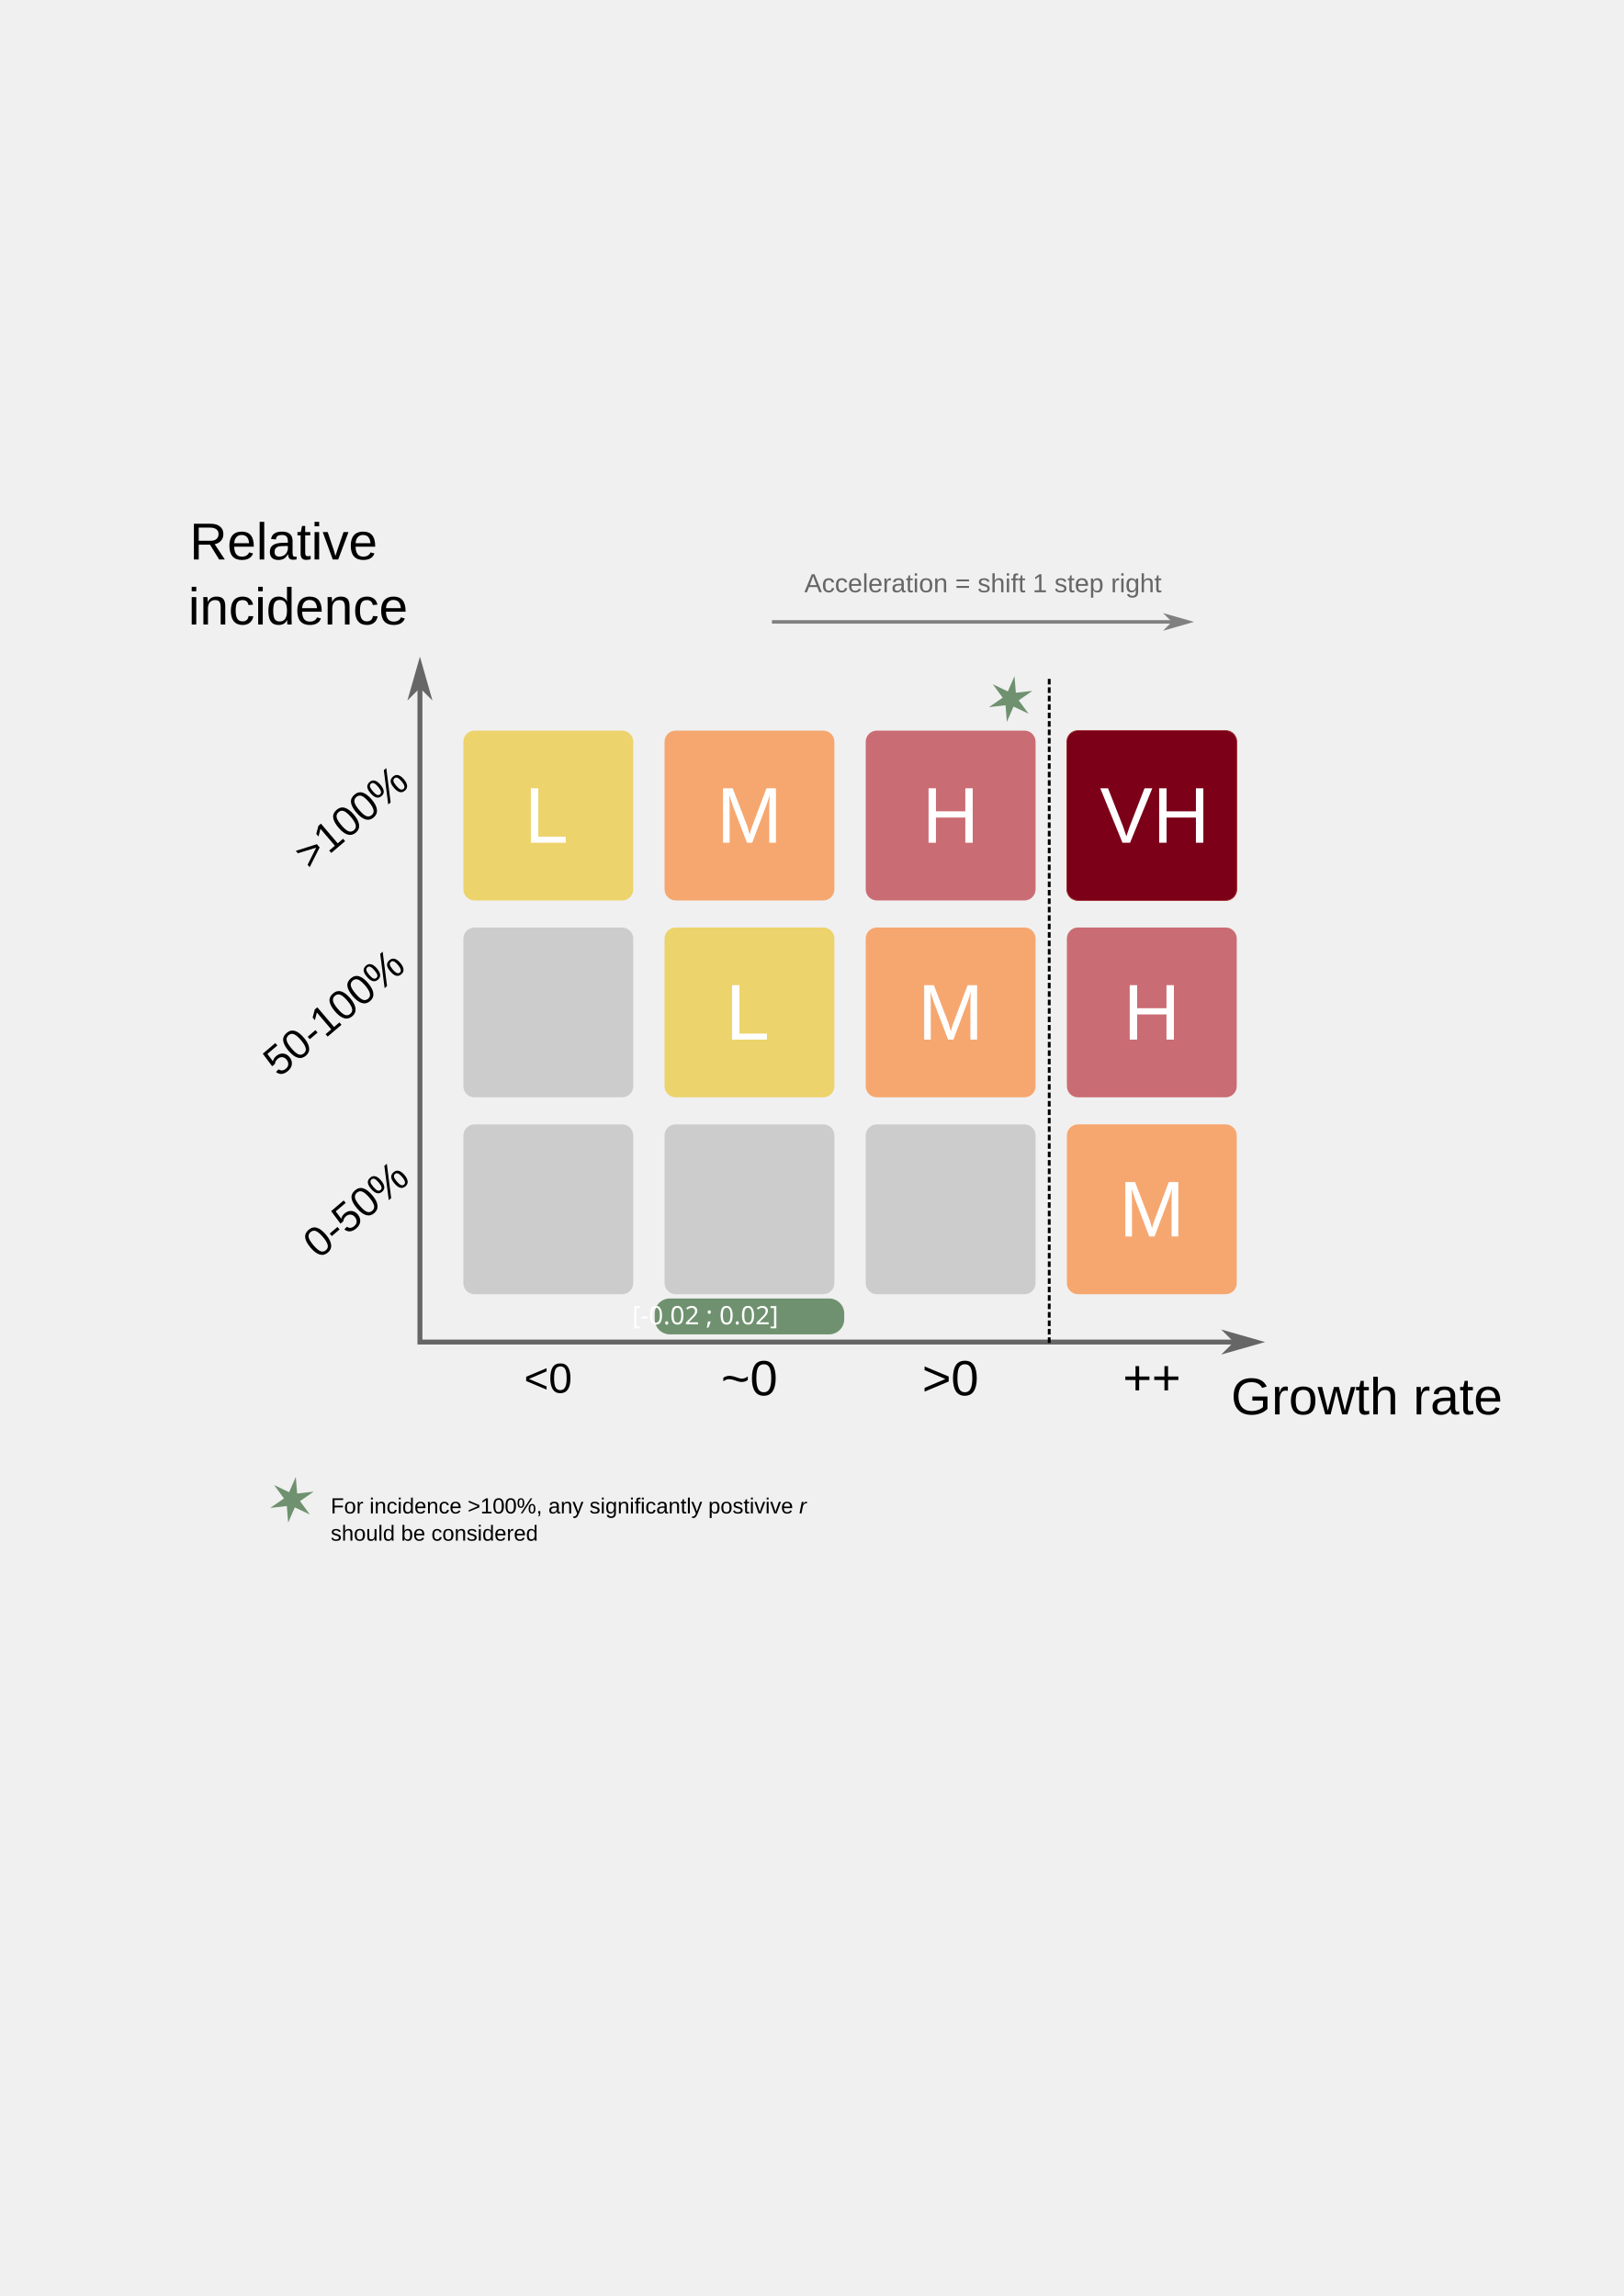
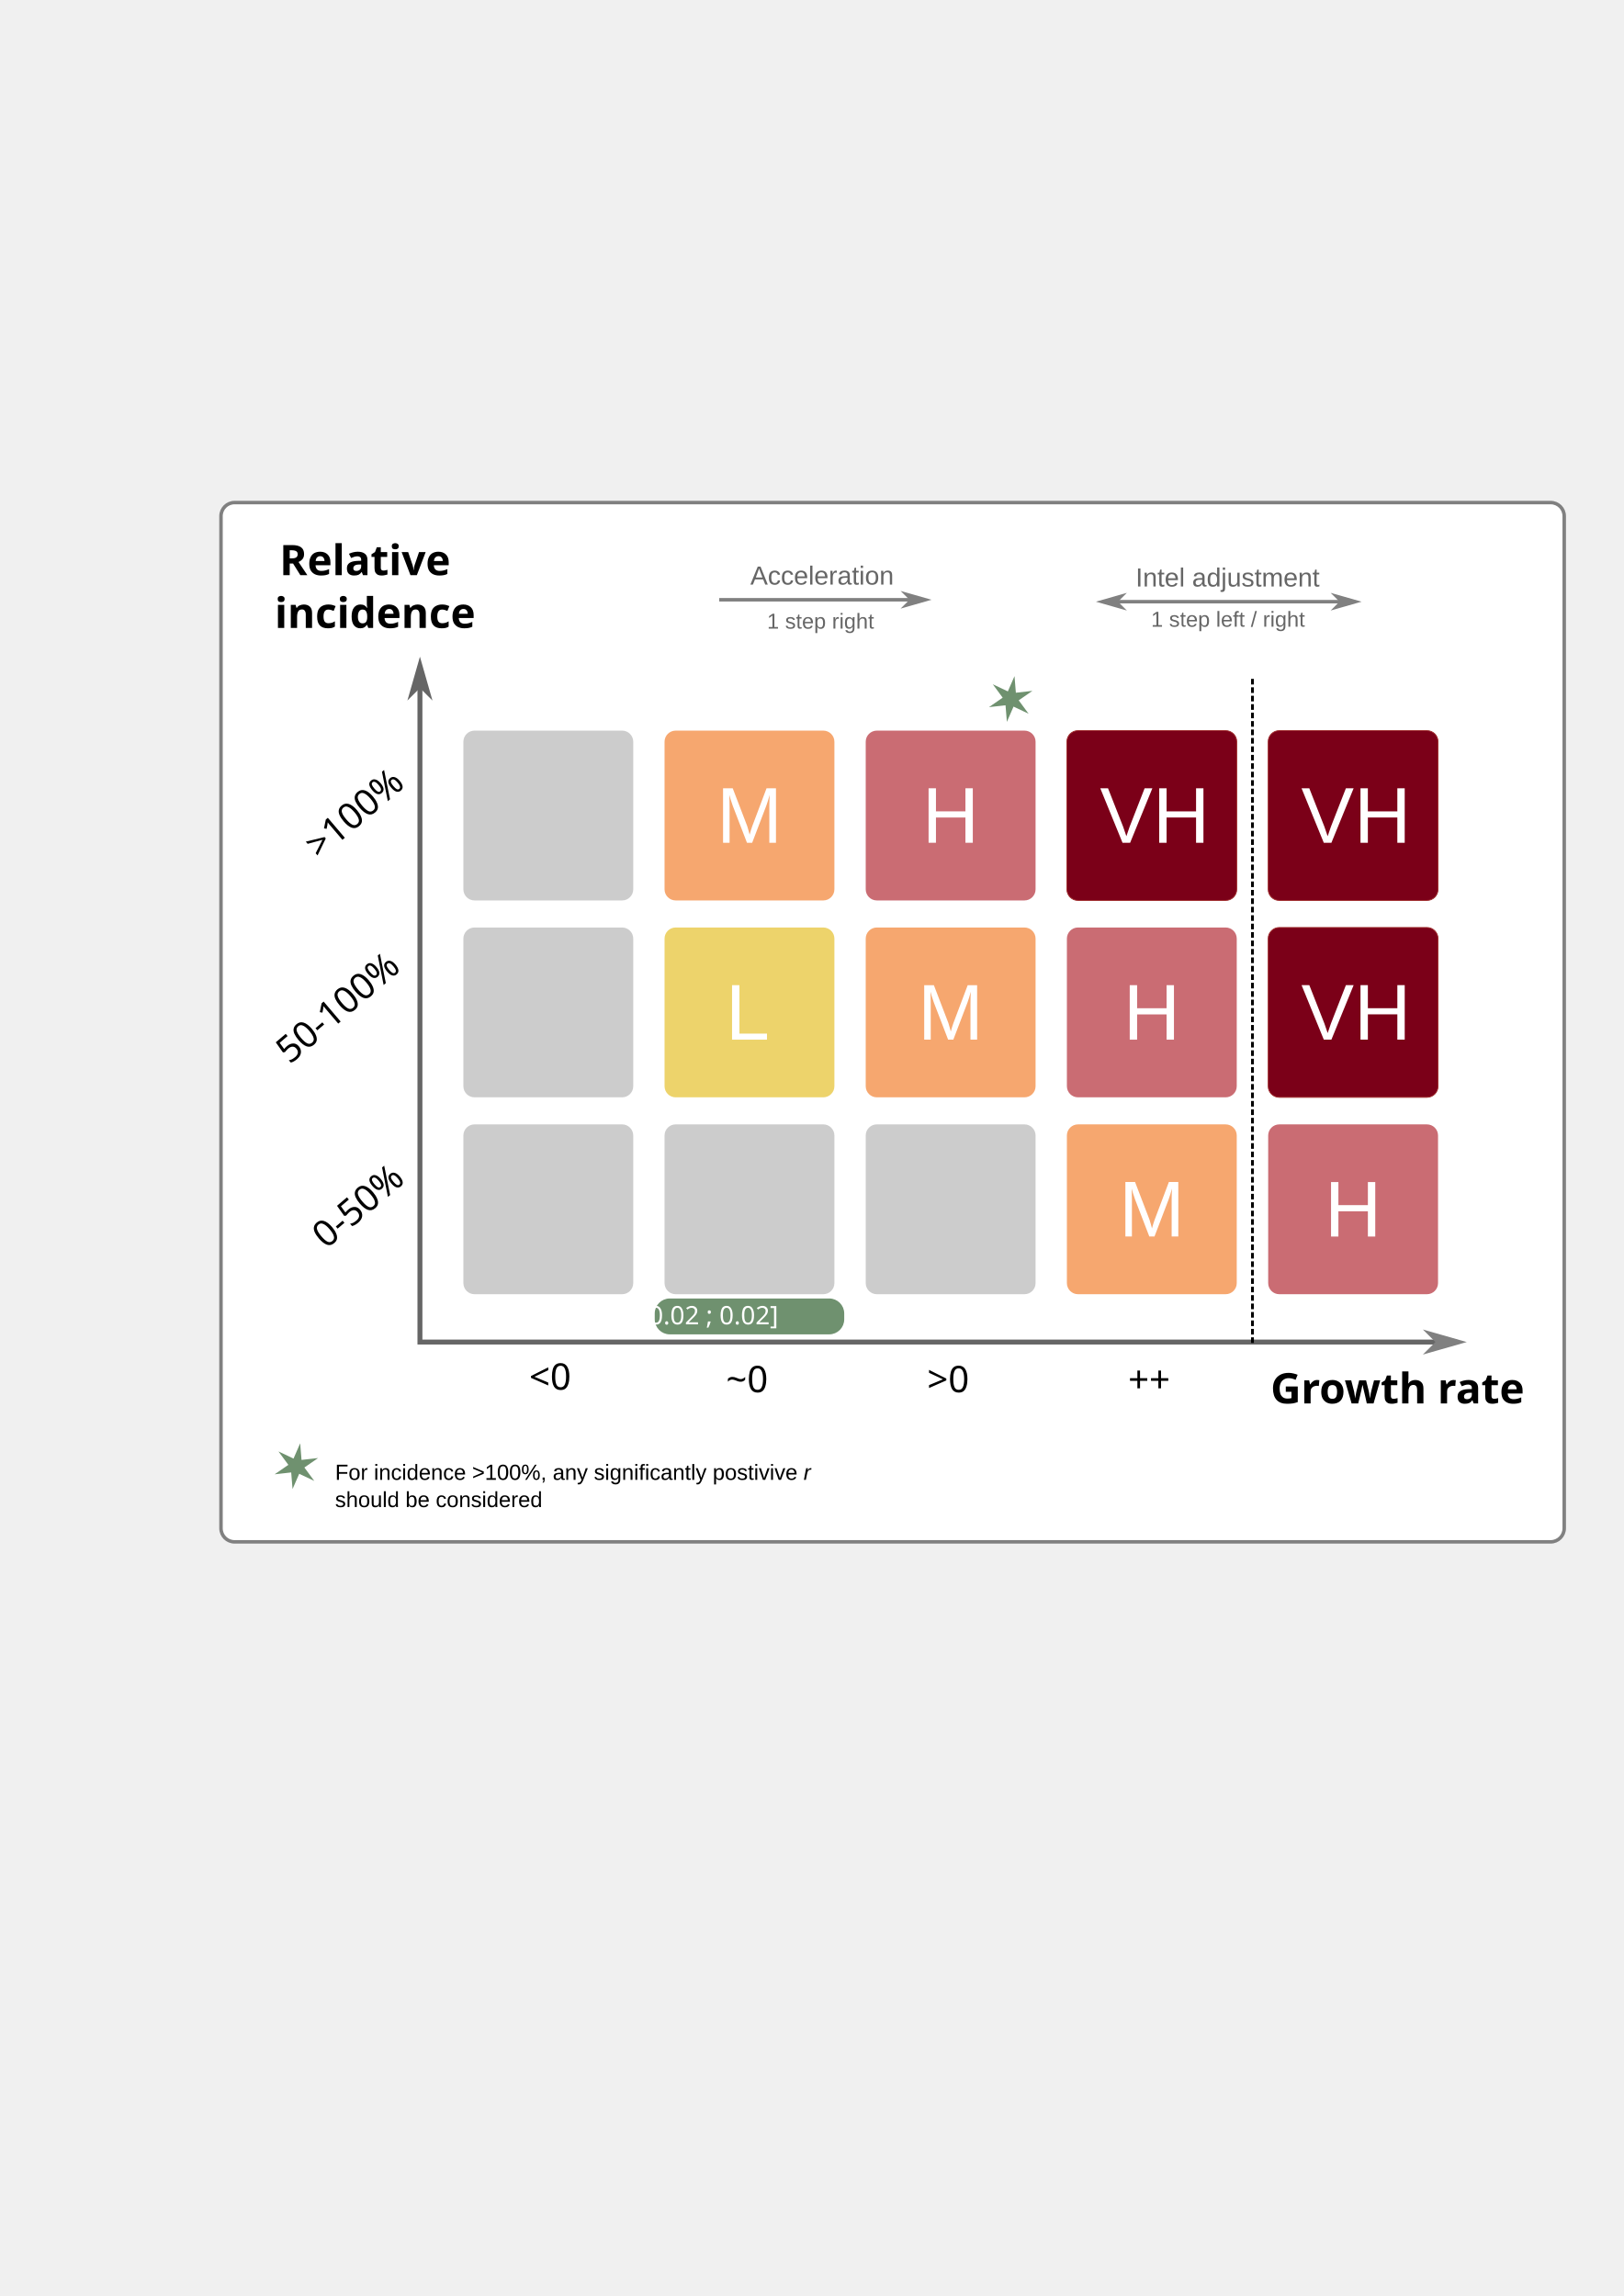
<svg xmlns="http://www.w3.org/2000/svg" width="210mm" height="297mm" viewBox="0 0 210 297" version="1.1" id="svg8">
  <defs id="defs2">
+     <marker style="overflow:visible" id="marker1538" refX="0.0" refY="0.0" orient="auto">
+       <path transform="scale(0.4) translate(10,0)" style="fill-rule:evenodd;stroke:#808080;stroke-width:1pt;stroke-opacity:1;fill:#808080;fill-opacity:1" d="M 0.0,0.0 L 5.0,-5.0 L -12.5,0.0 L 5.0,5.0 L 0.0,0.0 z " id="path1536" />
+     </marker>
    <marker orient="auto" refY="0.0" refX="0.0" id="marker1190" style="overflow:visible;">
      <path id="path936" d="M 0.0,0.0 L 5.0,-5.0 L -12.5,0.0 L 5.0,5.0 L 0.0,0.0 z " style="fill-rule:evenodd;stroke:#808080;stroke-width:1pt;stroke-opacity:1;fill:#808080;fill-opacity:1" transform="scale(0.4) rotate(180) translate(10,0)" />
    </marker>
    <marker orient="auto" refY="0.0" refX="0.0" id="Arrow1Mend" style="overflow:visible;">
      <path id="path1013" d="M 0.0,0.0 L 5.0,-5.0 L -12.5,0.0 L 5.0,5.0 L 0.0,0.0 z " style="fill-rule:evenodd;stroke:#666666;stroke-width:1pt;stroke-opacity:1;fill:#666666;fill-opacity:1" transform="scale(0.4) rotate(180) translate(10,0)" />
    </marker>
    <marker orient="auto" refY="0.0" refX="0.0" id="Arrow1Mstart" style="overflow:visible">
-       <path id="path1010" d="M 0.0,0.0 L 5.0,-5.0 L -12.5,0.0 L 5.0,5.0 L 0.0,0.0 z " style="fill-rule:evenodd;stroke:#666666;stroke-width:1pt;stroke-opacity:1;fill:#666666;fill-opacity:1" transform="scale(0.4) translate(10,0)" />
+       <path id="path1010" d="M 0.0,0.0 L 5.0,-5.0 L -12.5,0.0 L 5.0,5.0 L 0.0,0.0 z " style="fill-rule:evenodd;stroke:#808080;stroke-width:1pt;stroke-opacity:1;fill:#808080;fill-opacity:1" transform="scale(0.4) translate(10,0)" />
    </marker>
    <marker orient="auto" refY="0.0" refX="0.0" id="Arrow1Lstart" style="overflow:visible">
      <path id="path1004" d="M 0.0,0.0 L 5.0,-5.0 L -12.5,0.0 L 5.0,5.0 L 0.0,0.0 z " style="fill-rule:evenodd;stroke:#000000;stroke-width:1pt;stroke-opacity:1;fill:#000000;fill-opacity:1" transform="scale(0.8) translate(12.5,0)" />
    </marker>
+     <marker orient="auto" refY="0" refX="0" id="marker1190-9" style="overflow:visible">
+       <path id="path936-6" d="M 0,0 5,-5 -12.5,0 5,5 Z" style="fill:#808080;fill-opacity:1;fill-rule:evenodd;stroke:#808080;stroke-width:1pt;stroke-opacity:1" transform="matrix(-0.4,0,0,-0.4,-4,0)" />
+     </marker>
  </defs>
  <g id="layer1">
-     <path style="fill:none;stroke:#666666;stroke-width:0.639;stroke-linecap:butt;stroke-linejoin:miter;stroke-miterlimit:4;stroke-dasharray:none;stroke-opacity:1;marker-start:url(#Arrow1Mstart);marker-end:url(#Arrow1Mend)" d="M 162.364,173.6 H 54.312 V 86.202" id="path1002" />
-     <g id="g1656" transform="matrix(0.7475045,0,0,0.7475045,28.21658,31.62815)">
-       <rect ry="1.923" rx="1.923" y="152.263" x="42.427" height="29.388" width="29.388" id="rect817-8" style="opacity:1;fill:#cccccc;fill-opacity:1;stroke:none;stroke-width:0.15;stroke-miterlimit:4;stroke-dasharray:none;stroke-dashoffset:0;stroke-opacity:1" />
-       <rect ry="1.923" rx="1.923" y="152.263" x="77.233" height="29.388" width="29.388" id="rect817-3-7" style="opacity:1;fill:#cccccc;fill-opacity:1;stroke:none;stroke-width:0.15;stroke-miterlimit:4;stroke-dasharray:none;stroke-dashoffset:0;stroke-opacity:1" />
-       <rect ry="1.923" rx="1.923" y="152.263" x="112.04" height="29.388" width="29.388" id="rect817-6-9" style="opacity:1;fill:#cccccc;fill-opacity:1;stroke:none;stroke-width:0.15;stroke-miterlimit:4;stroke-dasharray:none;stroke-dashoffset:0;stroke-opacity:1" />
-       <rect ry="1.923" rx="1.923" y="152.263" x="146.846" height="29.388" width="29.388" id="rect817-7-2" style="opacity:1;fill:#f6a76f;fill-opacity:1;stroke:none;stroke-width:0.15;stroke-miterlimit:4;stroke-dasharray:none;stroke-dashoffset:0;stroke-opacity:1" />
-       <text id="text1430-4" y="171.666" x="155.839" style="font-style:normal;font-variant:normal;font-weight:normal;font-stretch:normal;font-size:13.689px;line-height:1.25;font-family:arial;-inkscape-font-specification:arial;letter-spacing:0px;word-spacing:0px;fill:#000000;fill-opacity:1;stroke:none;stroke-width:0.342" xml:space="preserve">
-         <tspan style="fill:#ffffff;stroke-width:0.342" y="171.666" x="155.839" id="tspan1428-8">M</tspan>
-       </text>
-     </g>
-     <g id="g1668" transform="matrix(0.7475045,0,0,0.7475045,28.21658,31.62815)">
-       <rect ry="1.923" rx="1.923" y="118.192" x="42.427" height="29.388" width="29.388" id="rect817" style="opacity:1;fill:#cccccc;fill-opacity:1;stroke:none;stroke-width:0.15;stroke-miterlimit:4;stroke-dasharray:none;stroke-dashoffset:0;stroke-opacity:1" />
-       <rect ry="1.923" rx="1.923" y="118.192" x="77.233" height="29.388" width="29.388" id="rect817-3" style="opacity:1;fill:#edd36b;fill-opacity:1;stroke:none;stroke-width:0.15;stroke-miterlimit:4;stroke-dasharray:none;stroke-dashoffset:0;stroke-opacity:1" />
-       <rect ry="1.923" rx="1.923" y="118.192" x="112.04" height="29.388" width="29.388" id="rect817-6" style="opacity:1;fill:#f6a76f;fill-opacity:1;stroke:none;stroke-width:0.15;stroke-miterlimit:4;stroke-dasharray:none;stroke-dashoffset:0;stroke-opacity:1" />
-       <rect ry="1.923" rx="1.923" y="118.192" x="146.846" height="29.388" width="29.388" id="rect817-7" style="opacity:1;fill:#ca6c73;fill-opacity:1;stroke:none;stroke-width:0.15;stroke-miterlimit:4;stroke-dasharray:none;stroke-dashoffset:0;stroke-opacity:1" />
-       <text id="text1430-7" y="137.595" x="87.787" style="font-style:normal;font-variant:normal;font-weight:normal;font-stretch:normal;font-size:13.689px;line-height:1.25;font-family:arial;-inkscape-font-specification:arial;letter-spacing:0px;word-spacing:0px;fill:#000000;fill-opacity:1;stroke:none;stroke-width:0.342" xml:space="preserve">
-         <tspan style="fill:#ffffff;stroke-width:0.342" y="137.595" x="87.787" id="tspan1428-5">L</tspan>
-       </text>
-       <text id="text1430-1-8" y="137.595" x="121.032" style="font-style:normal;font-variant:normal;font-weight:normal;font-stretch:normal;font-size:13.689px;line-height:1.25;font-family:arial;-inkscape-font-specification:arial;letter-spacing:0px;word-spacing:0px;fill:#000000;fill-opacity:1;stroke:none;stroke-width:0.342" xml:space="preserve">
-         <tspan style="fill:#ffffff;stroke-width:0.342" y="137.595" x="121.032" id="tspan1428-2-9">M</tspan>
-       </text>
-       <text id="text1430-1-3-8" y="137.595" x="156.594" style="font-style:normal;font-variant:normal;font-weight:normal;font-stretch:normal;font-size:13.689px;line-height:1.25;font-family:arial;-inkscape-font-specification:arial;letter-spacing:0px;word-spacing:0px;fill:#000000;fill-opacity:1;stroke:none;stroke-width:0.342" xml:space="preserve">
-         <tspan style="fill:#ffffff;stroke-width:0.342" y="137.595" x="156.594" id="tspan1428-2-6-0">H</tspan>
-       </text>
-     </g>
-     <g id="g1682" transform="matrix(0.7475045,0,0,0.7475045,28.21658,31.62815)">
-       <rect ry="1.923" rx="1.923" y="84.121" x="42.427" height="29.388" width="29.388" id="rect817-60" style="opacity:1;fill:#edd36b;fill-opacity:1;stroke:none;stroke-width:0.15;stroke-miterlimit:4;stroke-dasharray:none;stroke-dashoffset:0;stroke-opacity:1" />
-       <rect ry="1.923" rx="1.923" y="84.121" x="77.233" height="29.388" width="29.388" id="rect817-3-6" style="opacity:1;fill:#f6a76f;fill-opacity:1;stroke:none;stroke-width:0.15;stroke-miterlimit:4;stroke-dasharray:none;stroke-dashoffset:0;stroke-opacity:1" />
-       <rect ry="1.923" rx="1.923" y="84.121" x="112.04" height="29.388" width="29.388" id="rect817-6-2" style="opacity:1;fill:#ca6c73;fill-opacity:1;stroke:none;stroke-width:0.15;stroke-miterlimit:4;stroke-dasharray:none;stroke-dashoffset:0;stroke-opacity:1" />
-       <rect ry="1.923" rx="1.923" y="84.121" x="146.846" height="29.388" width="29.388" id="rect817-7-6" style="opacity:1;fill:#7b0018;fill-opacity:1;stroke:#a02c2c;stroke-width:0.15;stroke-miterlimit:4;stroke-dasharray:none;stroke-dashoffset:0;stroke-opacity:1" />
-       <text id="text1430" y="103.524" x="52.98" style="font-style:normal;font-variant:normal;font-weight:normal;font-stretch:normal;font-size:13.689px;line-height:1.25;font-family:arial;-inkscape-font-specification:arial;letter-spacing:0px;word-spacing:0px;fill:#000000;fill-opacity:1;stroke:none;stroke-width:0.342" xml:space="preserve">
-         <tspan style="fill:#ffffff;stroke-width:0.342" y="103.524" x="52.98" id="tspan1428">L</tspan>
-       </text>
-       <text id="text1430-1" y="103.524" x="86.226" style="font-style:normal;font-variant:normal;font-weight:normal;font-stretch:normal;font-size:13.689px;line-height:1.25;font-family:arial;-inkscape-font-specification:arial;letter-spacing:0px;word-spacing:0px;fill:#000000;fill-opacity:1;stroke:none;stroke-width:0.342" xml:space="preserve">
-         <tspan style="fill:#ffffff;stroke-width:0.342" y="103.524" x="86.226" id="tspan1428-2">M</tspan>
-       </text>
-       <text id="text1430-1-3" y="103.524" x="121.788" style="font-style:normal;font-variant:normal;font-weight:normal;font-stretch:normal;font-size:13.689px;line-height:1.25;font-family:arial;-inkscape-font-specification:arial;letter-spacing:0px;word-spacing:0px;fill:#000000;fill-opacity:1;stroke:none;stroke-width:0.342" xml:space="preserve">
-         <tspan style="fill:#ffffff;stroke-width:0.342" y="103.524" x="121.788" id="tspan1428-2-6">H</tspan>
-       </text>
-       <text id="text1430-1-3-2" y="103.524" x="152.56" style="font-style:normal;font-variant:normal;font-weight:normal;font-stretch:normal;font-size:13.689px;line-height:1.25;font-family:arial;-inkscape-font-specification:arial;letter-spacing:0px;word-spacing:0px;fill:#000000;fill-opacity:1;stroke:none;stroke-width:0.342" xml:space="preserve">
-         <tspan style="fill:#ffffff;stroke-width:0.342" y="103.524" x="152.56" id="tspan1428-2-6-1">VH</tspan>
-       </text>
-     </g>
-     <text xml:space="preserve" style="font-style:normal;font-variant:normal;font-weight:normal;font-stretch:normal;font-size:6.725px;line-height:1.25;font-family:arial;-inkscape-font-specification:arial;letter-spacing:0px;word-spacing:0px;fill:#000000;fill-opacity:1;stroke:none;stroke-width:0.168" x="159.206" y="182.959" id="text1532">
-       <tspan id="tspan1530" x="159.206" y="182.959" style="stroke-width:0.168">Growth rate</tspan>
+     <rect style="opacity:1;fill:#ffffff;fill-opacity:1;stroke:#808080;stroke-width:0.451;stroke-miterlimit:4;stroke-dasharray:none;stroke-dashoffset:0;stroke-opacity:1" id="rect2769" width="173.725" height="134.437" x="28.582" y="65.01" rx="1.752" ry="1.752" />
+     <path style="fill:none;stroke:#666666;stroke-width:0.639;stroke-linecap:butt;stroke-linejoin:miter;stroke-miterlimit:4;stroke-dasharray:none;stroke-opacity:1;marker-start:url(#Arrow1Mstart);marker-end:url(#Arrow1Mend)" d="m 188.444,173.6 -134.132,0 V 86.202" id="path1002" />
+     <rect style="opacity:1;fill:#cccccc;fill-opacity:1;stroke:none;stroke-width:0.112;stroke-miterlimit:4;stroke-dasharray:none;stroke-dashoffset:0;stroke-opacity:1" id="rect817-8" width="21.968" height="21.968" x="59.931" y="145.445" rx="1.438" ry="1.438" />
+     <rect style="opacity:1;fill:#cccccc;fill-opacity:1;stroke:none;stroke-width:0.112;stroke-miterlimit:4;stroke-dasharray:none;stroke-dashoffset:0;stroke-opacity:1" id="rect817-3-7" width="21.968" height="21.968" x="85.949" y="145.445" rx="1.438" ry="1.438" />
+     <rect style="opacity:1;fill:#cccccc;fill-opacity:1;stroke:none;stroke-width:0.112;stroke-miterlimit:4;stroke-dasharray:none;stroke-dashoffset:0;stroke-opacity:1" id="rect817-6-9" width="21.968" height="21.968" x="111.967" y="145.445" rx="1.438" ry="1.438" />
+     <rect style="opacity:1;fill:#f6a76f;fill-opacity:1;stroke:none;stroke-width:0.112;stroke-miterlimit:4;stroke-dasharray:none;stroke-dashoffset:0;stroke-opacity:1" id="rect817-7-2" width="21.968" height="21.968" x="137.985" y="145.445" rx="1.438" ry="1.438" />
+     <text xml:space="preserve" style="font-style:normal;font-variant:normal;font-weight:normal;font-stretch:normal;font-size:10.233px;line-height:1.25;font-family:arial;-inkscape-font-specification:arial;letter-spacing:0px;word-spacing:0px;fill:#000000;fill-opacity:1;stroke:none;stroke-width:0.256" x="144.707" y="159.949" id="text1430-4">
+       <tspan id="tspan1428-8" x="144.707" y="159.949" style="fill:#ffffff;stroke-width:0.256">M</tspan>
    </text>
-     <path style="fill:none;stroke:#000000;stroke-width:0.364;stroke-linecap:butt;stroke-linejoin:miter;stroke-miterlimit:4;stroke-dasharray:0.728, 0.364;stroke-dashoffset:0;stroke-opacity:1" d="M 135.701,87.815 V 173.737" id="path1552" />
-     <g id="g1701" transform="matrix(0.7475045,0,0,0.7475045,28.21658,31.62815)">
-       <text id="text1532-1" y="198.703" x="52.929" style="font-style:normal;font-variant:normal;font-weight:normal;font-stretch:normal;font-size:7.287px;line-height:1.25;font-family:arial;-inkscape-font-specification:arial;letter-spacing:0px;word-spacing:0px;fill:#000000;fill-opacity:1;stroke:none;stroke-width:0.182" xml:space="preserve">
-         <tspan style="stroke-width:0.182" y="198.703" x="52.929" id="tspan1530-1">&lt;0</tspan>
-       </text>
-       <text id="text1574" y="199.146" x="87.015" style="font-style:normal;font-variant:normal;font-weight:normal;font-stretch:normal;font-size:8.572px;line-height:1.25;font-family:arial;-inkscape-font-specification:arial;letter-spacing:0px;word-spacing:0px;fill:#000000;fill-opacity:1;stroke:none;stroke-width:0.214" xml:space="preserve">
-         <tspan style="stroke-width:0.214" y="199.146" x="87.015" id="tspan1572">~0</tspan>
-       </text>
-       <text id="text1578" y="199.146" x="121.803" style="font-style:normal;font-variant:normal;font-weight:normal;font-stretch:normal;font-size:8.572px;line-height:1.25;font-family:arial;-inkscape-font-specification:arial;letter-spacing:0px;word-spacing:0px;fill:#000000;fill-opacity:1;stroke:none;stroke-width:0.214" xml:space="preserve">
-         <tspan style="stroke-width:0.214" y="199.146" x="121.803" id="tspan1576">&gt;0</tspan>
-       </text>
-       <text id="text1582" y="199.045" x="156.536" style="font-style:normal;font-variant:normal;font-weight:normal;font-stretch:normal;font-size:8.572px;line-height:1.25;font-family:arial;-inkscape-font-specification:arial;letter-spacing:0px;word-spacing:0px;fill:#000000;fill-opacity:1;stroke:none;stroke-width:0.214" xml:space="preserve">
-         <tspan style="stroke-width:0.214" y="199.045" x="156.536" id="tspan1580">++</tspan>
-       </text>
-     </g>
-     <g id="g1691" transform="matrix(0.7475045,0,0,0.7475045,30.5899,31.62815)">
-       <text transform="rotate(-40.39806)" id="text1532-1-0" y="143.015" x="-103.033" style="font-style:normal;font-variant:normal;font-weight:normal;font-stretch:normal;font-size:7.287px;line-height:1.25;font-family:arial;-inkscape-font-specification:arial;letter-spacing:0px;word-spacing:0px;fill:#000000;fill-opacity:1;stroke:none;stroke-width:0.182" xml:space="preserve">
-         <tspan style="stroke-width:0.182" y="143.015" x="-103.033" id="tspan1530-1-8">0-50%</tspan>
-       </text>
-       <text transform="rotate(-40.39806)" id="text1532-1-0-5" y="114.604" x="-87.903" style="font-style:normal;font-variant:normal;font-weight:normal;font-stretch:normal;font-size:7.287px;line-height:1.25;font-family:arial;-inkscape-font-specification:arial;letter-spacing:0px;word-spacing:0px;fill:#000000;fill-opacity:1;stroke:none;stroke-width:0.182" xml:space="preserve">
-         <tspan style="stroke-width:0.182" y="114.604" x="-87.903" id="tspan1530-1-8-0">50-100%</tspan>
-       </text>
-       <text transform="rotate(-40.39806)" id="text1532-1-0-6" y="90.808" x="-60.555" style="font-style:normal;font-variant:normal;font-weight:normal;font-stretch:normal;font-size:7.287px;line-height:1.25;font-family:arial;-inkscape-font-specification:arial;letter-spacing:0px;word-spacing:0px;fill:#000000;fill-opacity:1;stroke:none;stroke-width:0.182" xml:space="preserve">
-         <tspan style="stroke-width:0.182" y="90.808" x="-60.555" id="tspan1530-1-8-4">&gt;100%</tspan>
-         <tspan id="tspan1628" style="stroke-width:0.182" y="99.917" x="-60.555" />
-       </text>
-     </g>
-     <text xml:space="preserve" style="font-style:normal;font-variant:normal;font-weight:normal;font-stretch:normal;font-size:6.725px;line-height:1.25;font-family:arial;-inkscape-font-specification:arial;text-align:center;letter-spacing:0px;word-spacing:0px;text-anchor:middle;fill:#000000;fill-opacity:1;stroke:none;stroke-width:0.168" x="43.219" y="72.373" id="text1532-6">
-       <tspan id="tspan1530-2" x="44.153" y="72.373" style="text-align:center;text-anchor:middle;stroke-width:0.168">Relative </tspan>
-       <tspan x="43.219" y="80.779" style="text-align:center;text-anchor:middle;stroke-width:0.168" id="tspan1648">incidence</tspan>
+     <rect style="opacity:1;fill:#cccccc;fill-opacity:1;stroke:none;stroke-width:0.112;stroke-miterlimit:4;stroke-dasharray:none;stroke-dashoffset:0;stroke-opacity:1" id="rect817" width="21.968" height="21.968" x="59.931" y="119.977" rx="1.438" ry="1.438" />
+     <rect style="opacity:1;fill:#edd36b;fill-opacity:1;stroke:none;stroke-width:0.112;stroke-miterlimit:4;stroke-dasharray:none;stroke-dashoffset:0;stroke-opacity:1" id="rect817-3" width="21.968" height="21.968" x="85.949" y="119.977" rx="1.438" ry="1.438" />
+     <rect style="opacity:1;fill:#f6a76f;fill-opacity:1;stroke:none;stroke-width:0.112;stroke-miterlimit:4;stroke-dasharray:none;stroke-dashoffset:0;stroke-opacity:1" id="rect817-6" width="21.968" height="21.968" x="111.967" y="119.977" rx="1.438" ry="1.438" />
+     <rect style="opacity:1;fill:#ca6c73;fill-opacity:1;stroke:none;stroke-width:0.112;stroke-miterlimit:4;stroke-dasharray:none;stroke-dashoffset:0;stroke-opacity:1" id="rect817-7" width="21.968" height="21.968" x="137.985" y="119.977" rx="1.438" ry="1.438" />
+     <text xml:space="preserve" style="font-style:normal;font-variant:normal;font-weight:normal;font-stretch:normal;font-size:10.233px;line-height:1.25;font-family:arial;-inkscape-font-specification:arial;letter-spacing:0px;word-spacing:0px;fill:#000000;fill-opacity:1;stroke:none;stroke-width:0.256" x="93.837" y="134.481" id="text1430-7">
+       <tspan id="tspan1428-5" x="93.837" y="134.481" style="fill:#ffffff;stroke-width:0.256">L</tspan>
+     </text>
+     <text xml:space="preserve" style="font-style:normal;font-variant:normal;font-weight:normal;font-stretch:normal;font-size:10.233px;line-height:1.25;font-family:arial;-inkscape-font-specification:arial;letter-spacing:0px;word-spacing:0px;fill:#000000;fill-opacity:1;stroke:none;stroke-width:0.256" x="118.689" y="134.481" id="text1430-1-8">
+       <tspan id="tspan1428-2-9" x="118.689" y="134.481" style="fill:#ffffff;stroke-width:0.256">M</tspan>
+     </text>
+     <text xml:space="preserve" style="font-style:normal;font-variant:normal;font-weight:normal;font-stretch:normal;font-size:10.233px;line-height:1.25;font-family:arial;-inkscape-font-specification:arial;letter-spacing:0px;word-spacing:0px;fill:#000000;fill-opacity:1;stroke:none;stroke-width:0.256" x="145.271" y="134.481" id="text1430-1-3-8">
+       <tspan id="tspan1428-2-6-0" x="145.271" y="134.481" style="fill:#ffffff;stroke-width:0.256">H</tspan>
+     </text>
+     <rect style="opacity:1;fill:#cccccc;fill-opacity:1;stroke:none;stroke-width:0.112;stroke-miterlimit:4;stroke-dasharray:none;stroke-dashoffset:0;stroke-opacity:1" id="rect817-60" width="21.968" height="21.968" x="59.931" y="94.509" rx="1.438" ry="1.438" />
+     <rect style="opacity:1;fill:#f6a76f;fill-opacity:1;stroke:none;stroke-width:0.112;stroke-miterlimit:4;stroke-dasharray:none;stroke-dashoffset:0;stroke-opacity:1" id="rect817-3-6" width="21.968" height="21.968" x="85.949" y="94.509" rx="1.438" ry="1.438" />
+     <rect style="opacity:1;fill:#ca6c73;fill-opacity:1;stroke:none;stroke-width:0.112;stroke-miterlimit:4;stroke-dasharray:none;stroke-dashoffset:0;stroke-opacity:1" id="rect817-6-2" width="21.968" height="21.968" x="111.967" y="94.509" rx="1.438" ry="1.438" />
+     <rect style="opacity:1;fill:#7b0018;fill-opacity:1;stroke:#a02c2c;stroke-width:0.112;stroke-miterlimit:4;stroke-dasharray:none;stroke-dashoffset:0;stroke-opacity:1" id="rect817-7-6" width="21.968" height="21.968" x="137.985" y="94.509" rx="1.438" ry="1.438" />
+     <text xml:space="preserve" style="font-style:normal;font-variant:normal;font-weight:normal;font-stretch:normal;font-size:10.233px;line-height:1.25;font-family:arial;-inkscape-font-specification:arial;letter-spacing:0px;word-spacing:0px;fill:#000000;fill-opacity:1;stroke:none;stroke-width:0.256" x="92.671" y="109.013" id="text1430-1">
+       <tspan id="tspan1428-2" x="92.671" y="109.013" style="fill:#ffffff;stroke-width:0.256">M</tspan>
+     </text>
+     <text xml:space="preserve" style="font-style:normal;font-variant:normal;font-weight:normal;font-stretch:normal;font-size:10.233px;line-height:1.25;font-family:arial;-inkscape-font-specification:arial;letter-spacing:0px;word-spacing:0px;fill:#000000;fill-opacity:1;stroke:none;stroke-width:0.256" x="119.253" y="109.013" id="text1430-1-3">
+       <tspan id="tspan1428-2-6" x="119.253" y="109.013" style="fill:#ffffff;stroke-width:0.256">H</tspan>
+     </text>
+     <text xml:space="preserve" style="font-style:normal;font-variant:normal;font-weight:normal;font-stretch:normal;font-size:10.233px;line-height:1.25;font-family:arial;-inkscape-font-specification:arial;letter-spacing:0px;word-spacing:0px;fill:#000000;fill-opacity:1;stroke:none;stroke-width:0.256" x="142.256" y="109.013" id="text1430-1-3-2">
+       <tspan id="tspan1428-2-6-1" x="142.256" y="109.013" style="fill:#ffffff;stroke-width:0.256">VH</tspan>
+     </text>
+     <text xml:space="preserve" style="font-style:normal;font-variant:normal;font-weight:normal;font-stretch:normal;font-size:5.447px;line-height:1.25;font-family:Laksaman;-inkscape-font-specification:'Laksaman, Normal';font-variant-ligatures:normal;font-variant-caps:normal;font-variant-numeric:normal;font-feature-settings:normal;text-align:start;letter-spacing:0px;word-spacing:0px;writing-mode:lr-tb;text-anchor:start;fill:#000000;fill-opacity:1;stroke:none;stroke-width:0.136" x="164.33" y="181.539" id="text1532">
+       <tspan id="tspan1530" x="164.33" y="181.539" style="font-style:normal;font-variant:normal;font-weight:bold;font-stretch:normal;font-size:5.447px;font-family:Laksaman;-inkscape-font-specification:'Laksaman, Bold';font-variant-ligatures:normal;font-variant-caps:normal;font-variant-numeric:normal;font-feature-settings:normal;text-align:start;writing-mode:lr-tb;text-anchor:start;stroke-width:0.136">Growth rate</tspan>
+     </text>
+     <path style="fill:none;stroke:#000000;stroke-width:0.364;stroke-linecap:butt;stroke-linejoin:miter;stroke-miterlimit:4;stroke-dasharray:0.728, 0.364;stroke-dashoffset:0;stroke-opacity:1" d="M 161.988,87.815 V 173.737" id="path1552" />
+     <text xml:space="preserve" style="font-style:normal;font-variant:normal;font-weight:normal;font-stretch:normal;font-size:4.746px;line-height:1.25;font-family:Laksaman;-inkscape-font-specification:'Laksaman, Normal';font-variant-ligatures:normal;font-variant-caps:normal;font-variant-numeric:normal;font-feature-settings:normal;text-align:start;letter-spacing:0px;word-spacing:0px;writing-mode:lr-tb;text-anchor:start;fill:#000000;fill-opacity:1;stroke:none;stroke-width:0.11" x="68.438" y="179.762" id="text1532-1">
+       <tspan id="tspan1530-1" x="68.438" y="179.762" style="font-style:normal;font-variant:normal;font-weight:normal;font-stretch:normal;font-size:4.746px;font-family:Laksaman;-inkscape-font-specification:'Laksaman, Normal';font-variant-ligatures:normal;font-variant-caps:normal;font-variant-numeric:normal;font-feature-settings:normal;text-align:start;writing-mode:lr-tb;text-anchor:start;stroke-width:0.11">&lt;0</tspan>
+     </text>
+     <text xml:space="preserve" style="font-style:normal;font-variant:normal;font-weight:normal;font-stretch:normal;font-size:4.746px;line-height:1.25;font-family:Laksaman;-inkscape-font-specification:'Laksaman, Normal';font-variant-ligatures:normal;font-variant-caps:normal;font-variant-numeric:normal;font-feature-settings:normal;text-align:start;letter-spacing:0px;word-spacing:0px;writing-mode:lr-tb;text-anchor:start;fill:#000000;fill-opacity:1;stroke:none;stroke-width:0.13" x="93.907" y="180.093" id="text1574">
+       <tspan id="tspan1572" x="93.907" y="180.093" style="font-style:normal;font-variant:normal;font-weight:normal;font-stretch:normal;font-size:4.746px;font-family:Laksaman;-inkscape-font-specification:'Laksaman, Normal';font-variant-ligatures:normal;font-variant-caps:normal;font-variant-numeric:normal;font-feature-settings:normal;text-align:start;writing-mode:lr-tb;text-anchor:start;stroke-width:0.13">~0</tspan>
+     </text>
+     <text xml:space="preserve" style="font-style:normal;font-variant:normal;font-weight:normal;font-stretch:normal;font-size:4.746px;line-height:1.25;font-family:Laksaman;-inkscape-font-specification:'Laksaman, Normal';font-variant-ligatures:normal;font-variant-caps:normal;font-variant-numeric:normal;font-feature-settings:normal;text-align:start;letter-spacing:0px;word-spacing:0px;writing-mode:lr-tb;text-anchor:start;fill:#000000;fill-opacity:1;stroke:none;stroke-width:0.13" x="119.922" y="180.093" id="text1578">
+       <tspan id="tspan1576" x="119.922" y="180.093" style="font-style:normal;font-variant:normal;font-weight:normal;font-stretch:normal;font-size:4.746px;font-family:Laksaman;-inkscape-font-specification:'Laksaman, Normal';font-variant-ligatures:normal;font-variant-caps:normal;font-variant-numeric:normal;font-feature-settings:normal;text-align:start;writing-mode:lr-tb;text-anchor:start;stroke-width:0.13">&gt;0</tspan>
+     </text>
+     <text xml:space="preserve" style="font-style:normal;font-variant:normal;font-weight:normal;font-stretch:normal;font-size:4.746px;line-height:1.25;font-family:Laksaman;-inkscape-font-specification:'Laksaman, Normal';font-variant-ligatures:normal;font-variant-caps:normal;font-variant-numeric:normal;font-feature-settings:normal;text-align:start;letter-spacing:0px;word-spacing:0px;writing-mode:lr-tb;text-anchor:start;fill:#000000;fill-opacity:1;stroke:none;stroke-width:0.13" x="145.916" y="180.116" id="text1582">
+       <tspan id="tspan1580" x="145.916" y="180.116" style="font-style:normal;font-variant:normal;font-weight:normal;font-stretch:normal;font-size:4.746px;font-family:Laksaman;-inkscape-font-specification:'Laksaman, Normal';font-variant-ligatures:normal;font-variant-caps:normal;font-variant-numeric:normal;font-feature-settings:normal;text-align:start;writing-mode:lr-tb;text-anchor:start;stroke-width:0.13">++</tspan>
+     </text>
+     <text xml:space="preserve" style="font-style:normal;font-variant:normal;font-weight:normal;font-stretch:normal;font-size:4.746px;line-height:1.25;font-family:Laksaman;-inkscape-font-specification:'Laksaman, Normal';font-variant-ligatures:normal;font-variant-caps:normal;font-variant-numeric:normal;font-feature-settings:normal;text-align:start;letter-spacing:0px;word-spacing:0px;writing-mode:lr-tb;text-anchor:start;fill:#000000;fill-opacity:1;stroke:none;stroke-width:0.11" x="-72.647" y="150.423" id="text1532-1-0" transform="rotate(-40.39806)">
+       <tspan id="tspan1530-1-8" x="-72.647" y="150.423" style="font-style:normal;font-variant:normal;font-weight:normal;font-stretch:normal;font-size:4.746px;font-family:Laksaman;-inkscape-font-specification:'Laksaman, Normal';font-variant-ligatures:normal;font-variant-caps:normal;font-variant-numeric:normal;font-feature-settings:normal;text-align:start;writing-mode:lr-tb;text-anchor:start;stroke-width:0.11">0-50%</tspan>
+     </text>
+     <text xml:space="preserve" style="font-style:normal;font-variant:normal;font-weight:normal;font-stretch:normal;font-size:4.746px;line-height:1.25;font-family:Laksaman;-inkscape-font-specification:'Laksaman, Normal';font-variant-ligatures:normal;font-variant-caps:normal;font-variant-numeric:normal;font-feature-settings:normal;text-align:start;letter-spacing:0px;word-spacing:0px;writing-mode:lr-tb;text-anchor:start;fill:#000000;fill-opacity:1;stroke:none;stroke-width:0.11" x="-60.735" y="129.188" id="text1532-1-0-5" transform="rotate(-40.39806)">
+       <tspan id="tspan1530-1-8-0" x="-60.735" y="129.188" style="font-style:normal;font-variant:normal;font-weight:normal;font-stretch:normal;font-size:4.746px;font-family:Laksaman;-inkscape-font-specification:'Laksaman, Normal';font-variant-ligatures:normal;font-variant-caps:normal;font-variant-numeric:normal;font-feature-settings:normal;text-align:start;writing-mode:lr-tb;text-anchor:start;stroke-width:0.11">50-100%</tspan>
+     </text>
+     <text xml:space="preserve" style="font-style:normal;font-variant:normal;font-weight:normal;font-stretch:normal;font-size:4.746px;line-height:1.25;font-family:Laksaman;-inkscape-font-specification:'Laksaman, Normal';font-variant-ligatures:normal;font-variant-caps:normal;font-variant-numeric:normal;font-feature-settings:normal;text-align:start;letter-spacing:0px;word-spacing:0px;writing-mode:lr-tb;text-anchor:start;fill:#000000;fill-opacity:1;stroke:none;stroke-width:0.11" x="-40.673" y="111.431" id="text1532-1-0-6" transform="rotate(-40.39806)">
+       <tspan id="tspan1530-1-8-4" x="-40.673" y="111.431" style="font-style:normal;font-variant:normal;font-weight:normal;font-stretch:normal;font-size:4.746px;font-family:Laksaman;-inkscape-font-specification:'Laksaman, Normal';font-variant-ligatures:normal;font-variant-caps:normal;font-variant-numeric:normal;font-feature-settings:normal;text-align:start;writing-mode:lr-tb;text-anchor:start;stroke-width:0.11">&gt;100%</tspan>
+       <tspan x="-40.673" y="117.364" style="font-style:normal;font-variant:normal;font-weight:normal;font-stretch:normal;font-size:4.746px;font-family:Laksaman;-inkscape-font-specification:'Laksaman, Normal';font-variant-ligatures:normal;font-variant-caps:normal;font-variant-numeric:normal;font-feature-settings:normal;text-align:start;writing-mode:lr-tb;text-anchor:start;stroke-width:0.11" id="tspan1628" />
+     </text>
+     <text xml:space="preserve" style="font-style:normal;font-variant:normal;font-weight:normal;font-stretch:normal;font-size:5.447px;line-height:1.25;font-family:arial;-inkscape-font-specification:arial;text-align:center;letter-spacing:0px;word-spacing:0px;text-anchor:middle;fill:#000000;fill-opacity:1;stroke:none;stroke-width:0.136" x="52.296" y="74.399" id="text1532-6">
+       <tspan id="tspan1530-2" x="53.219" y="74.399" style="font-style:normal;font-variant:normal;font-weight:bold;font-stretch:normal;font-size:5.447px;font-family:Laksaman;-inkscape-font-specification:'Laksaman, Bold';font-variant-ligatures:normal;font-variant-caps:normal;font-variant-numeric:normal;font-feature-settings:normal;text-align:center;writing-mode:lr-tb;text-anchor:middle;stroke-width:0.136">Relative </tspan>
+       <tspan x="52.296" y="81.224" style="font-style:normal;font-variant:normal;font-weight:bold;font-stretch:normal;font-size:5.447px;font-family:Laksaman;-inkscape-font-specification:'Laksaman, Bold';font-variant-ligatures:normal;font-variant-caps:normal;font-variant-numeric:normal;font-feature-settings:normal;text-align:center;writing-mode:lr-tb;text-anchor:middle;stroke-width:0.136" id="tspan1648">incidence</tspan>
    </text>
    <rect style="opacity:1;fill:#6f916f;fill-opacity:1;stroke:#6f916f;stroke-width:0.379;stroke-miterlimit:4;stroke-dasharray:none;stroke-dashoffset:0;stroke-opacity:1" id="rect1895" width="24.129" height="4.264" x="84.869" y="168.154" rx="1.752" ry="1.752" />
    <text xml:space="preserve" style="font-style:normal;font-variant:normal;font-weight:normal;font-stretch:normal;font-size:8.237px;line-height:1.25;font-family:arial;-inkscape-font-specification:arial;letter-spacing:0px;word-spacing:0px;fill:#ffffff;fill-opacity:1;stroke:#000000;stroke-width:0.206;stroke-opacity:0" x="96.933" y="171.313" id="text1899">
      <tspan id="tspan1897" x="96.933" y="171.313" style="font-style:normal;font-variant:normal;font-weight:normal;font-stretch:normal;font-size:3.295px;font-family:Gubbi;-inkscape-font-specification:'Gubbi, Normal';font-variant-ligatures:normal;font-variant-caps:normal;font-variant-numeric:normal;font-feature-settings:normal;text-align:center;writing-mode:lr-tb;text-anchor:middle;fill:#ffffff;stroke:#000000;stroke-width:0.206;stroke-opacity:0">[-0.02 ; 0.02]</tspan>
    </text>
    <path style="opacity:1;fill:#999999;fill-opacity:0;stroke:#999999;stroke-width:0.487;stroke-miterlimit:4;stroke-dasharray:none;stroke-dashoffset:0;stroke-opacity:0" id="path1933" d="M 108.997,168.154 44.92,102.829 133.532,79.999 Z" />
    <path style="opacity:1;fill:#ff5555;fill-opacity:0;stroke:#ff5555;stroke-width:0.487;stroke-miterlimit:4;stroke-dasharray:none;stroke-dashoffset:0;stroke-opacity:0" id="path1935" d="M 35.012,133.297 -37.071,108.899 20.1,58.672 Z" />
    <path style="opacity:1;fill:#ff5555;fill-opacity:0;stroke:#ff5555;stroke-width:0.487;stroke-miterlimit:4;stroke-dasharray:none;stroke-dashoffset:0;stroke-opacity:0" id="path1937" d="M 182.562,54.339 52.51,62.145 110.776,-54.387 Z" />
    <path style="opacity:1;fill:#6f916f;fill-opacity:1;stroke:none;stroke-width:0.351;stroke-miterlimit:4;stroke-dasharray:none;stroke-dashoffset:0;stroke-opacity:1" id="path1941" d="m 133.034,92.327 -1.949,-0.924 -0.862,1.977 -0.174,-2.15 -2.143,0.242 1.775,-1.225 -1.281,-1.735 1.949,0.924 0.862,-1.977 0.174,2.15 2.143,-0.242 -1.775,1.225 z" />
-     <g id="g2018" transform="translate(-24.32153,-1.870883)">
+     <g id="g2018" transform="translate(-23.75456,-6.217609)">
      <path d="m 64.402,197.783 -1.949,-0.924 -0.862,1.977 -0.174,-2.15 -2.143,0.242 1.775,-1.225 -1.281,-1.735 1.949,0.924 0.862,-1.977 0.174,2.15 2.143,-0.242 -1.775,1.225 z" id="path1941-0" style="opacity:1;fill:#6f916f;fill-opacity:1;stroke:none;stroke-width:0.351;stroke-miterlimit:4;stroke-dasharray:none;stroke-dashoffset:0;stroke-opacity:1" />
      <text id="text1532-5" y="197.639" x="67.095" style="font-style:normal;font-variant:normal;font-weight:normal;font-stretch:normal;font-size:2.82px;line-height:1.25;font-family:arial;-inkscape-font-specification:arial;letter-spacing:0px;word-spacing:0px;fill:#000000;fill-opacity:1;stroke:none;stroke-width:0.071" xml:space="preserve">
        <tspan style="stroke-width:0.071" y="197.639" x="67.095" id="tspan1530-6">For incidence &gt;100%, any significantly postivive <tspan id="tspan1976" style="font-style:italic;stroke-width:0.071">r </tspan>
        </tspan>
        <tspan id="tspan1980" style="stroke-width:0.071" y="201.164" x="67.095">should be considered</tspan>
      </text>
    </g>
-     <path style="fill:none;stroke:#808080;stroke-width:0.451;stroke-linecap:butt;stroke-linejoin:miter;stroke-miterlimit:4;stroke-dasharray:none;stroke-opacity:1;marker-end:url(#marker1190)" d="M 99.84,80.445 H 153.541" id="path925" />
-     <text id="text1532-5-5" y="76.609" x="104.04" style="font-style:normal;font-variant:normal;font-weight:normal;font-stretch:normal;font-size:3.372px;line-height:1.25;font-family:arial;-inkscape-font-specification:arial;letter-spacing:0px;word-spacing:0px;fill:#666666;fill-opacity:1;stroke:none;stroke-width:0.084" xml:space="preserve">
-       <tspan id="tspan1980-7" style="fill:#666666;stroke-width:0.084" y="76.609" x="104.04">Acceleration = shift 1 step right</tspan>
+     <rect style="opacity:1;fill:#7b0018;fill-opacity:1;stroke:#a02c2c;stroke-width:0.112;stroke-miterlimit:4;stroke-dasharray:none;stroke-dashoffset:0;stroke-opacity:1" id="rect817-7-6-9" width="21.968" height="21.968" x="164.019" y="94.509" rx="1.438" ry="1.438" />
+     <text xml:space="preserve" style="font-style:normal;font-variant:normal;font-weight:normal;font-stretch:normal;font-size:10.233px;line-height:1.25;font-family:arial;-inkscape-font-specification:arial;letter-spacing:0px;word-spacing:0px;fill:#000000;fill-opacity:1;stroke:none;stroke-width:0.256" x="168.29" y="109.013" id="text1430-1-3-2-2">
+       <tspan id="tspan1428-2-6-1-6" x="168.29" y="109.013" style="fill:#ffffff;stroke-width:0.256">VH</tspan>
    </text>
+     <g transform="translate(0,25.46806)" id="g1027-3">
+       <rect ry="1.438" rx="1.438" y="119.977" x="164.019" height="21.968" width="21.968" id="rect817-7-20-6" style="opacity:1;fill:#ca6c73;fill-opacity:1;stroke:none;stroke-width:0.112;stroke-miterlimit:4;stroke-dasharray:none;stroke-dashoffset:0;stroke-opacity:1" />
+       <text id="text1430-1-3-8-6-5" y="134.481" x="171.306" style="font-style:normal;font-variant:normal;font-weight:normal;font-stretch:normal;font-size:10.233px;line-height:1.25;font-family:arial;-inkscape-font-specification:arial;letter-spacing:0px;word-spacing:0px;fill:#000000;fill-opacity:1;stroke:none;stroke-width:0.256" xml:space="preserve">
+         <tspan style="fill:#ffffff;stroke-width:0.256" y="134.481" x="171.306" id="tspan1428-2-6-0-8-6">H</tspan>
+       </text>
+     </g>
+     <g id="g1077" transform="translate(0.1889801,0.8376226)">
+       <rect ry="1.438" rx="1.438" y="119.14" x="163.83" height="21.968" width="21.968" id="rect817-7-6-9-8" style="opacity:1;fill:#7b0018;fill-opacity:1;stroke:#a02c2c;stroke-width:0.112;stroke-miterlimit:4;stroke-dasharray:none;stroke-dashoffset:0;stroke-opacity:1" />
+       <text id="text1430-1-3-2-2-5" y="133.644" x="168.101" style="font-style:normal;font-variant:normal;font-weight:normal;font-stretch:normal;font-size:10.233px;line-height:1.25;font-family:arial;-inkscape-font-specification:arial;letter-spacing:0px;word-spacing:0px;fill:#000000;fill-opacity:1;stroke:none;stroke-width:0.256" xml:space="preserve">
+         <tspan style="fill:#ffffff;stroke-width:0.256" y="133.644" x="168.101" id="tspan1428-2-6-1-6-6">VH</tspan>
+       </text>
+     </g>
+     <g id="g2319" transform="translate(34.41618,9.718979)">
+       <path id="path925-2" d="m 108.211,68.112 h 32.587" style="fill:none;stroke:#808080;stroke-width:0.451;stroke-linecap:butt;stroke-linejoin:miter;stroke-miterlimit:4;stroke-dasharray:none;stroke-opacity:1;marker-start:url(#marker1538);marker-end:url(#marker1190-9)" />
+       <text xml:space="preserve" style="font-style:normal;font-variant:normal;font-weight:normal;font-stretch:normal;font-size:3.372px;line-height:1.25;font-family:arial;-inkscape-font-specification:arial;letter-spacing:0px;word-spacing:0px;fill:#666666;fill-opacity:1;stroke:none;stroke-width:0.084" x="112.457" y="66.147" id="text1532-5-5-1">
+         <tspan x="112.457" y="66.147" style="fill:#666666;stroke-width:0.084" id="tspan1980-7-7">Intel adjustment</tspan>
+       </text>
+       <text xml:space="preserve" style="font-style:normal;font-variant:normal;font-weight:normal;font-stretch:normal;font-size:2.799px;line-height:1.25;font-family:arial;-inkscape-font-specification:arial;letter-spacing:0px;word-spacing:0px;fill:#666666;fill-opacity:1;stroke:none;stroke-width:0.07" x="114.451" y="71.346" id="text1532-5-5-1-3">
+         <tspan x="114.451" y="71.346" style="fill:#666666;stroke-width:0.07" id="tspan1980-7-7-6">1 step left / right</tspan>
+       </text>
+     </g>
+     <g id="g2746" transform="translate(9.827381,0.4789998)">
+       <path id="path925" d="M 83.195,77.104 H 109.768" style="fill:none;stroke:#808080;stroke-width:0.451;stroke-linecap:butt;stroke-linejoin:miter;stroke-miterlimit:4;stroke-dasharray:none;stroke-opacity:1;marker-end:url(#marker1190)" />
+       <text xml:space="preserve" style="font-style:normal;font-variant:normal;font-weight:normal;font-stretch:normal;font-size:3.372px;line-height:1.25;font-family:arial;-inkscape-font-specification:arial;letter-spacing:0px;word-spacing:0px;fill:#666666;fill-opacity:1;stroke:none;stroke-width:0.084" x="87.223" y="75.139" id="text1532-5-5">
+         <tspan x="87.223" y="75.139" style="fill:#666666;stroke-width:0.084" id="tspan1980-7">Acceleration</tspan>
+       </text>
+       <text id="text1532-5-5-1-3-2" y="80.834" x="89.376" style="font-style:normal;font-variant:normal;font-weight:normal;font-stretch:normal;font-size:2.799px;line-height:1.25;font-family:arial;-inkscape-font-specification:arial;letter-spacing:0px;word-spacing:0px;fill:#666666;fill-opacity:1;stroke:none;stroke-width:0.07" xml:space="preserve">
+         <tspan id="tspan1980-7-7-6-1" style="fill:#666666;stroke-width:0.07" y="80.834" x="89.376">1 step right</tspan>
+       </text>
+     </g>
  </g>
</svg>
